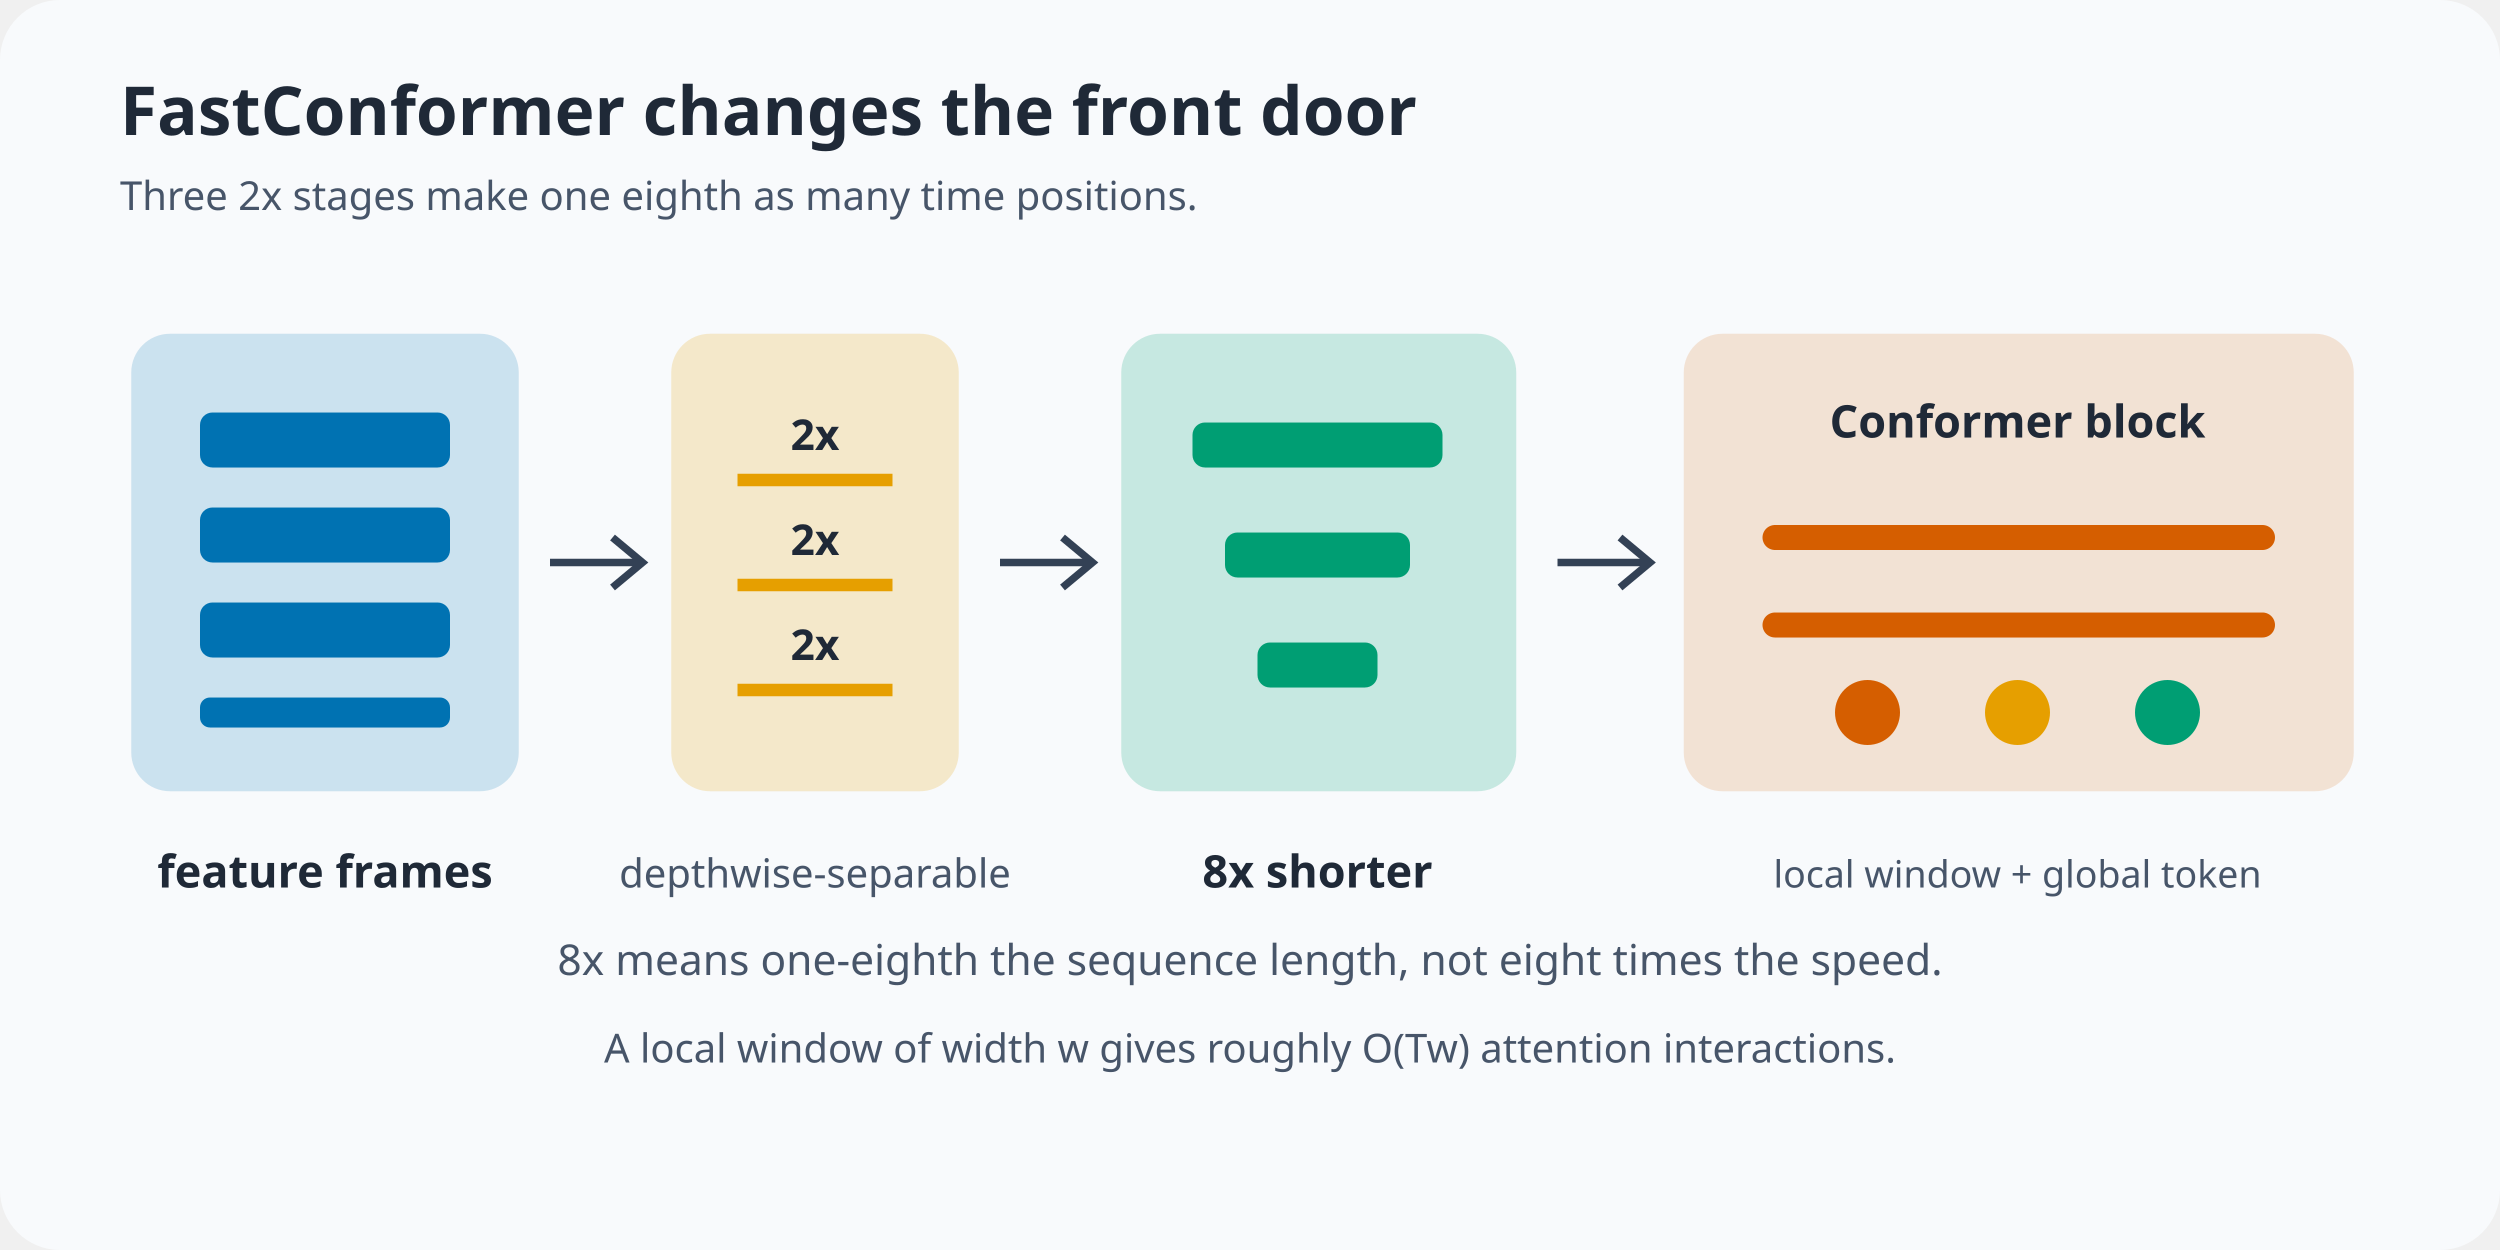
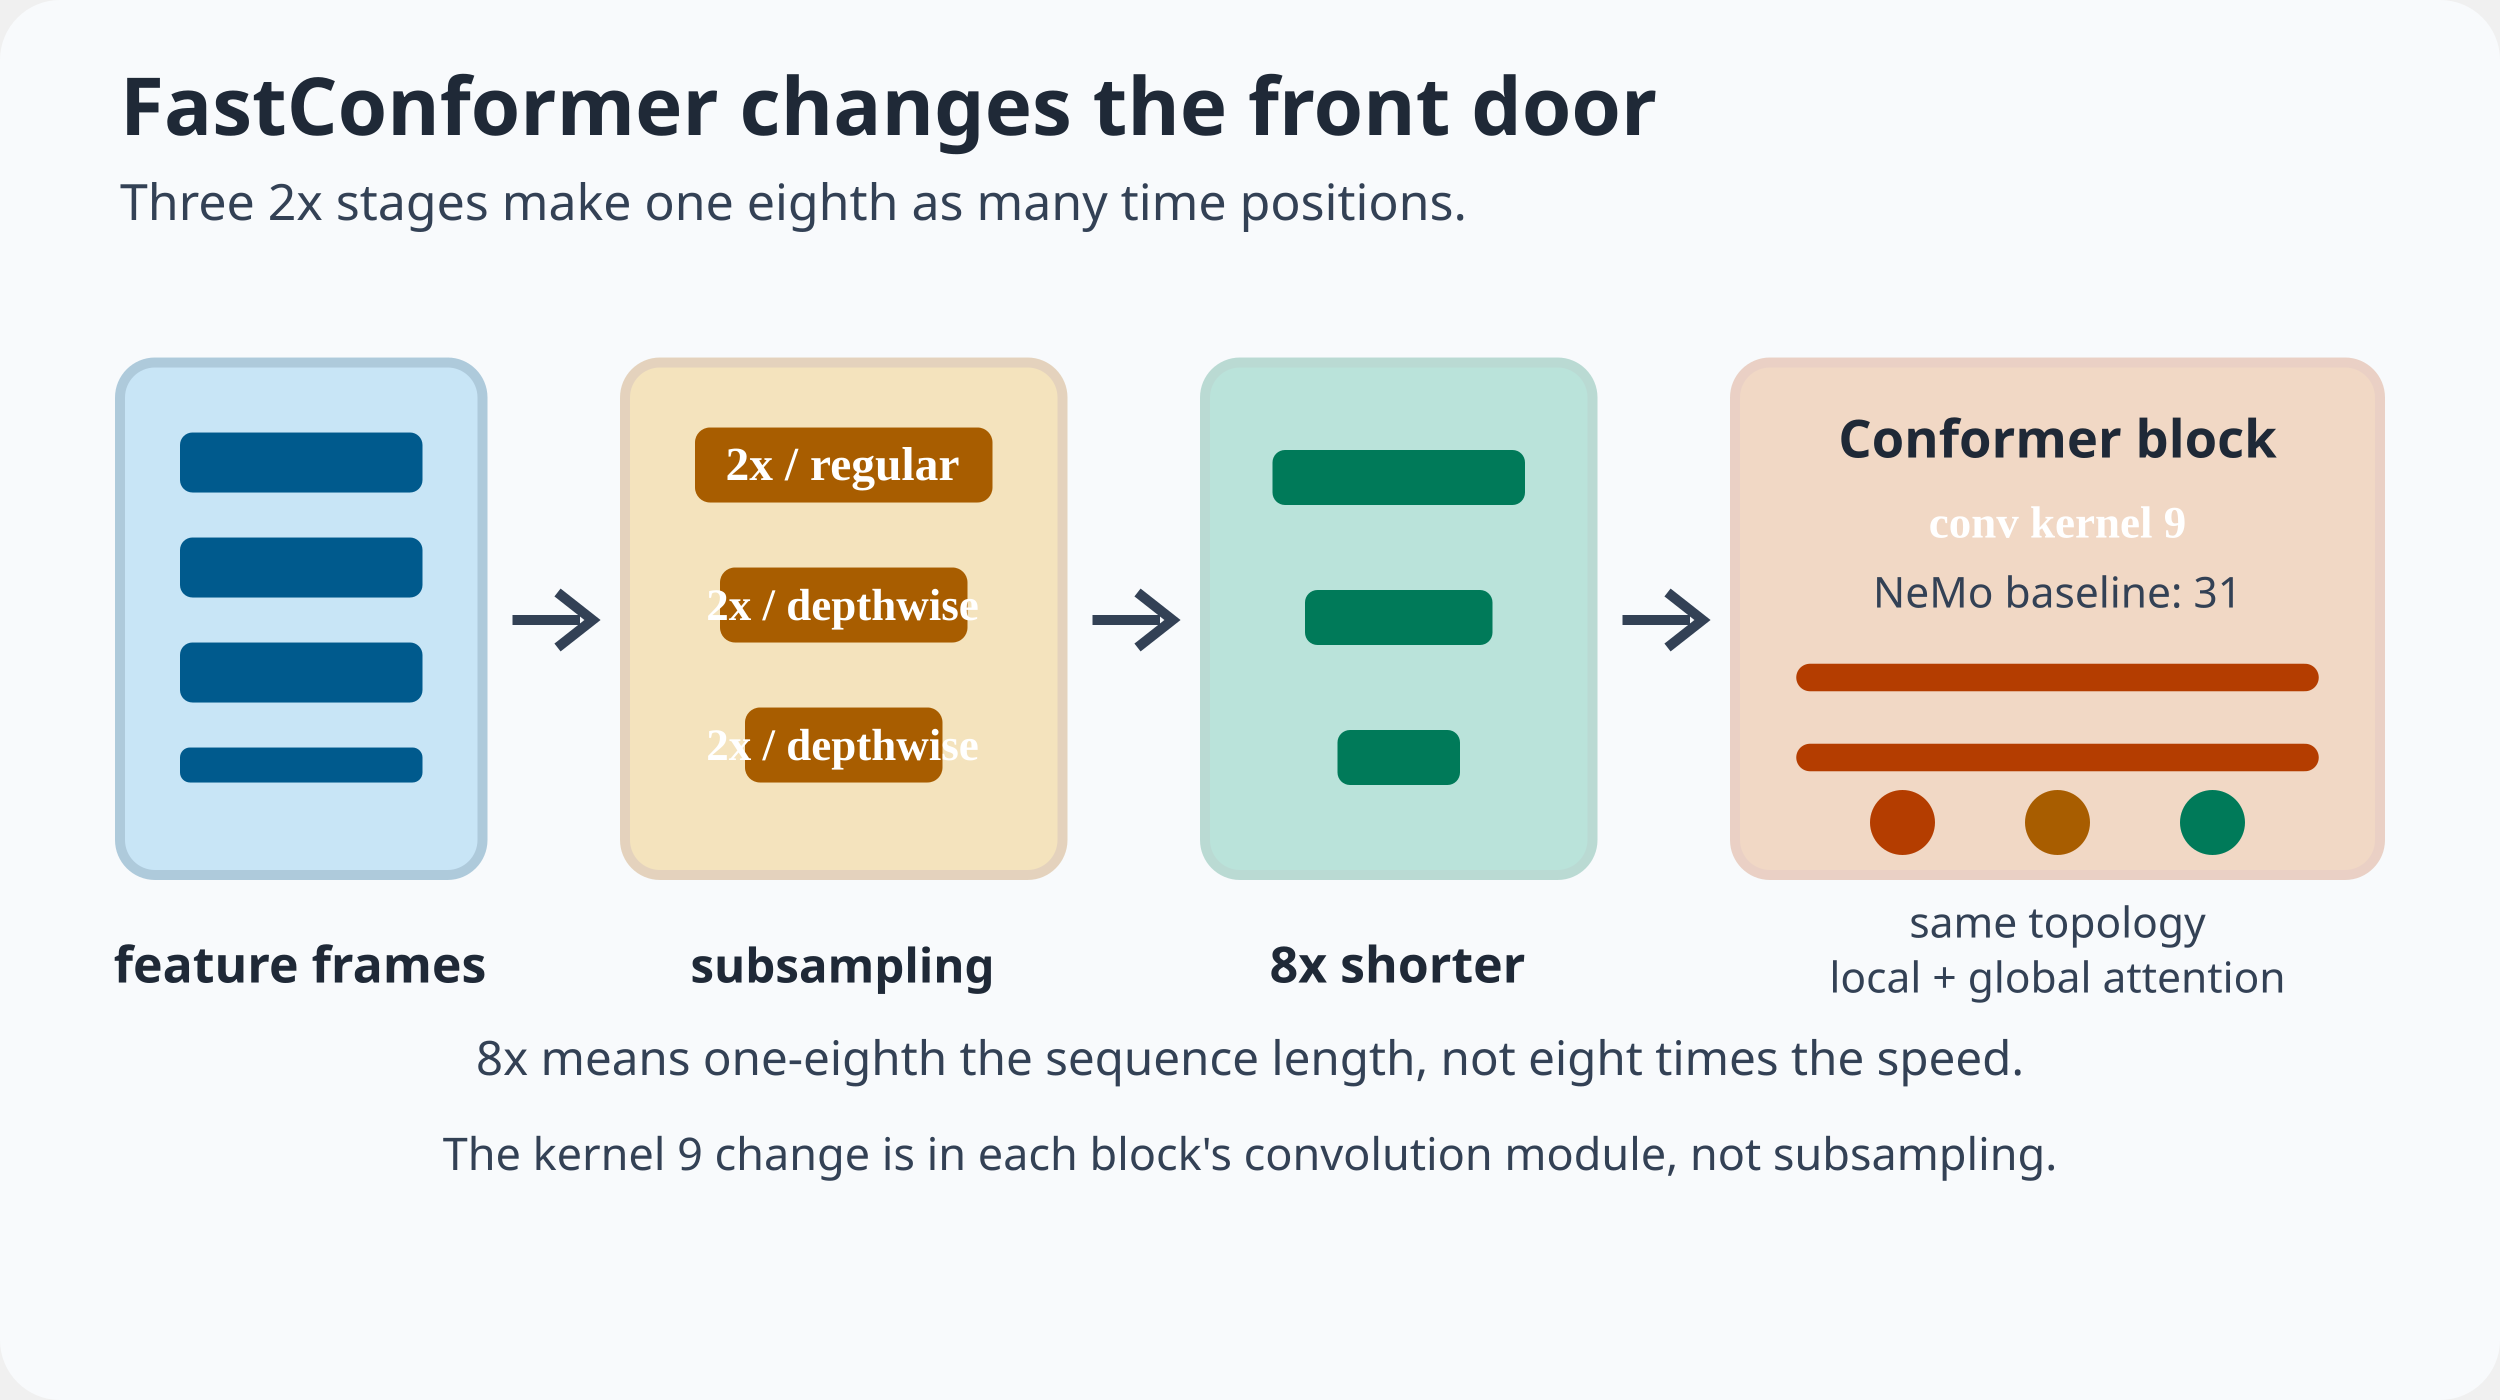
- <svg xmlns="http://www.w3.org/2000/svg" viewBox="0 0 1000 500" role="img" aria-labelledby="title desc">
+ <svg xmlns="http://www.w3.org/2000/svg" viewBox="0 0 1000 560" role="img" aria-labelledby="title desc">
  <style>
-     .bg{fill:#f8fafc}.text{fill:#1f2937;font-family:system-ui,sans-serif}.muted{fill:#475569;font-family:system-ui,sans-serif}.line{stroke:#334155}.blue{fill:#0072b2}.orange{fill:#e69f00}.green{fill:#009e73}.red{fill:#d55e00}.sky{fill:#56b4e9}
-     @media(prefers-color-scheme:dark){.bg{fill:#111827}.text{fill:#f8fafc}.muted{fill:#cbd5e1}.line{stroke:#cbd5e1}}
+     .bg{fill:#f8fafc}.text{fill:#1f2937;font-family:system-ui,sans-serif}.muted{fill:#334155;font-family:system-ui,sans-serif}.line{stroke:#334155}.blue{fill:#005a8d}.orange{fill:#a85d00}.green{fill:#007a59}.red{fill:#b43d00}
+     @media(prefers-color-scheme:dark){.bg{fill:#111827}.text{fill:#f8fafc}.muted{fill:#e2e8f0}.line{stroke:#cbd5e1}}
  </style>
-   <rect class="bg" width="1000" height="500" rx="24" />
-   <text class="text" x="48" y="54" font-size="27" font-weight="700">FastConformer changes the front door</text>
-   <text class="muted" x="48" y="84" font-size="16">Three 2x stages make one eighth as many time positions.</text>
-   <g transform="translate(54 135)">
-     <rect width="152" height="180" rx="14" class="blue" opacity=".18" stroke="#0072b2" stroke-width="3" />
-     <g fill="#0072b2">
-       <rect x="26" y="30" width="100" height="22" rx="5" />
-       <rect x="26" y="68" width="100" height="22" rx="5" />
-       <rect x="26" y="106" width="100" height="22" rx="5" />
-       <rect x="26" y="144" width="100" height="12" rx="4" />
+   <rect class="bg" width="1000" height="560" rx="24" />
+   <text class="text" x="48" y="54" font-size="32" font-weight="700">FastConformer changes the front door</text>
+   <text class="muted" x="48" y="88" font-size="20">Three 2x stages make one eighth as many time positions.</text>
+   <g transform="translate(48 145)">
+     <rect width="145" height="205" rx="14" fill="#56b4e9" opacity=".3" stroke="#005a8d" stroke-width="4" />
+     <g fill="#005a8d">
+       <rect x="24" y="28" width="97" height="24" rx="5" />
+       <rect x="24" y="70" width="97" height="24" rx="5" />
+       <rect x="24" y="112" width="97" height="24" rx="5" />
+       <rect x="24" y="154" width="97" height="14" rx="4" />
    </g>
-     <text class="text" x="76" y="220" text-anchor="middle" font-size="18" font-weight="650">feature frames</text>
+     <text class="text" x="72" y="248" text-anchor="middle" font-size="20" font-weight="700">feature frames</text>
  </g>
-   <path d="M220 225h35" class="line" stroke-width="3" />
-   <path d="m245 215 12 10-12 10" fill="none" class="line" stroke-width="3" />
-   <g transform="translate(270 135)">
-     <rect width="112" height="180" rx="14" class="orange" opacity=".2" stroke="#e69f00" stroke-width="3" />
-     <text class="text" x="56" y="45" text-anchor="middle" font-size="17" font-weight="650">2x</text>
-     <text class="text" x="56" y="87" text-anchor="middle" font-size="17" font-weight="650">2x</text>
-     <text class="text" x="56" y="129" text-anchor="middle" font-size="17" font-weight="650">2x</text>
-     <path d="M25 57h62M25 99h62M25 141h62" stroke="#e69f00" stroke-width="5" />
-     <text class="muted" x="56" y="220" text-anchor="middle" font-size="16">depthwise-separable</text>
+   <path d="M205 248h27" class="line" stroke-width="4" />
+   <path d="m223 237 14 11-14 11" fill="none" class="line" stroke-width="4" />
+   <g transform="translate(250 145)">
+     <rect width="175" height="205" rx="14" fill="#e69f00" opacity=".25" stroke="#a85d00" stroke-width="4" />
+     <g fill="#a85d00">
+       <rect x="28" y="26" width="119" height="30" rx="6" />
+       <rect x="38" y="82" width="99" height="30" rx="6" />
+       <rect x="48" y="138" width="79" height="30" rx="6" />
+     </g>
+     <text fill="white" x="87" y="47" text-anchor="middle" font-size="19" font-weight="700">2x / regular</text>
+     <text fill="white" x="87" y="103" text-anchor="middle" font-size="18" font-weight="700">2x / depthwise</text>
+     <text fill="white" x="87" y="159" text-anchor="middle" font-size="18" font-weight="700">2x / depthwise</text>
+     <text class="text" x="87" y="248" text-anchor="middle" font-size="19" font-weight="700">subsampling</text>
  </g>
-   <path d="M400 225h35" class="line" stroke-width="3" />
-   <path d="m425 215 12 10-12 10" fill="none" class="line" stroke-width="3" />
-   <g transform="translate(450 135)">
-     <rect width="155" height="180" rx="14" class="green" opacity=".2" stroke="#009e73" stroke-width="3" />
-     <rect x="27" y="34" width="100" height="18" rx="5" fill="#009e73" />
-     <rect x="40" y="78" width="74" height="18" rx="5" fill="#009e73" />
-     <rect x="53" y="122" width="48" height="18" rx="5" fill="#009e73" />
-     <text class="text" x="77" y="220" text-anchor="middle" font-size="18" font-weight="650">8x shorter</text>
+   <path d="M437 248h27" class="line" stroke-width="4" />
+   <path d="m455 237 14 11-14 11" fill="none" class="line" stroke-width="4" />
+   <g transform="translate(482 145)">
+     <rect width="155" height="205" rx="14" fill="#009e73" opacity=".25" stroke="#007a59" stroke-width="4" />
+     <rect x="27" y="35" width="101" height="22" rx="5" fill="#007a59" />
+     <rect x="40" y="91" width="75" height="22" rx="5" fill="#007a59" />
+     <rect x="53" y="147" width="49" height="22" rx="5" fill="#007a59" />
+     <text class="text" x="77" y="248" text-anchor="middle" font-size="20" font-weight="700">8x shorter</text>
  </g>
-   <path d="M623 225h35" class="line" stroke-width="3" />
-   <path d="m648 215 12 10-12 10" fill="none" class="line" stroke-width="3" />
-   <g transform="translate(675 135)">
-     <rect width="265" height="180" rx="14" class="red" opacity=".16" stroke="#d55e00" stroke-width="3" />
-     <text class="text" x="132" y="40" text-anchor="middle" font-size="18" font-weight="650">Conformer block</text>
-     <path d="M35 80h195M35 115h195" stroke="#d55e00" stroke-width="10" stroke-linecap="round" />
-     <circle cx="72" cy="150" r="13" fill="#d55e00" />
-     <circle cx="132" cy="150" r="13" fill="#e69f00" />
-     <circle cx="192" cy="150" r="13" fill="#009e73" />
-     <text class="muted" x="132" y="220" text-anchor="middle" font-size="15">local window + global token</text>
+   <path d="M649 248h27" class="line" stroke-width="4" />
+   <path d="m667 237 14 11-14 11" fill="none" class="line" stroke-width="4" />
+   <g transform="translate(694 145)">
+     <rect width="258" height="205" rx="14" fill="#d55e00" opacity=".22" stroke="#b43d00" stroke-width="4" />
+     <text class="text" x="129" y="38" text-anchor="middle" font-size="21" font-weight="700">Conformer block</text>
+     <text fill="white" x="129" y="70" text-anchor="middle" font-size="18" font-weight="700">conv kernel 9</text>
+     <text class="muted" x="129" y="98" text-anchor="middle" font-size="17">NeMo baseline: 31</text>
+     <path d="M30 126h198M30 158h198" stroke="#b43d00" stroke-width="11" stroke-linecap="round" />
+     <circle cx="67" cy="184" r="13" fill="#b43d00" />
+     <circle cx="129" cy="184" r="13" fill="#a85d00" />
+     <circle cx="191" cy="184" r="13" fill="#007a59" />
+     <text class="muted" x="129" y="230" text-anchor="middle" font-size="17">same topology</text>
+     <text class="muted" x="129" y="252" text-anchor="middle" font-size="17">local + global attention</text>
  </g>
-   <text class="muted" x="500" y="390" text-anchor="middle" font-size="17">8x means one-eighth the sequence length, not eight times the speed.</text>
-   <text class="muted" x="500" y="425" text-anchor="middle" font-size="16">A local window of width w gives roughly O(Tw) attention interactions.</text>
+   <text class="muted" x="500" y="430" text-anchor="middle" font-size="19">8x means one-eighth the sequence length, not eight times the speed.</text>
+   <text class="muted" x="500" y="468" text-anchor="middle" font-size="18">The kernel 9 change is in each block's convolution module, not subsampling.</text>
</svg>
